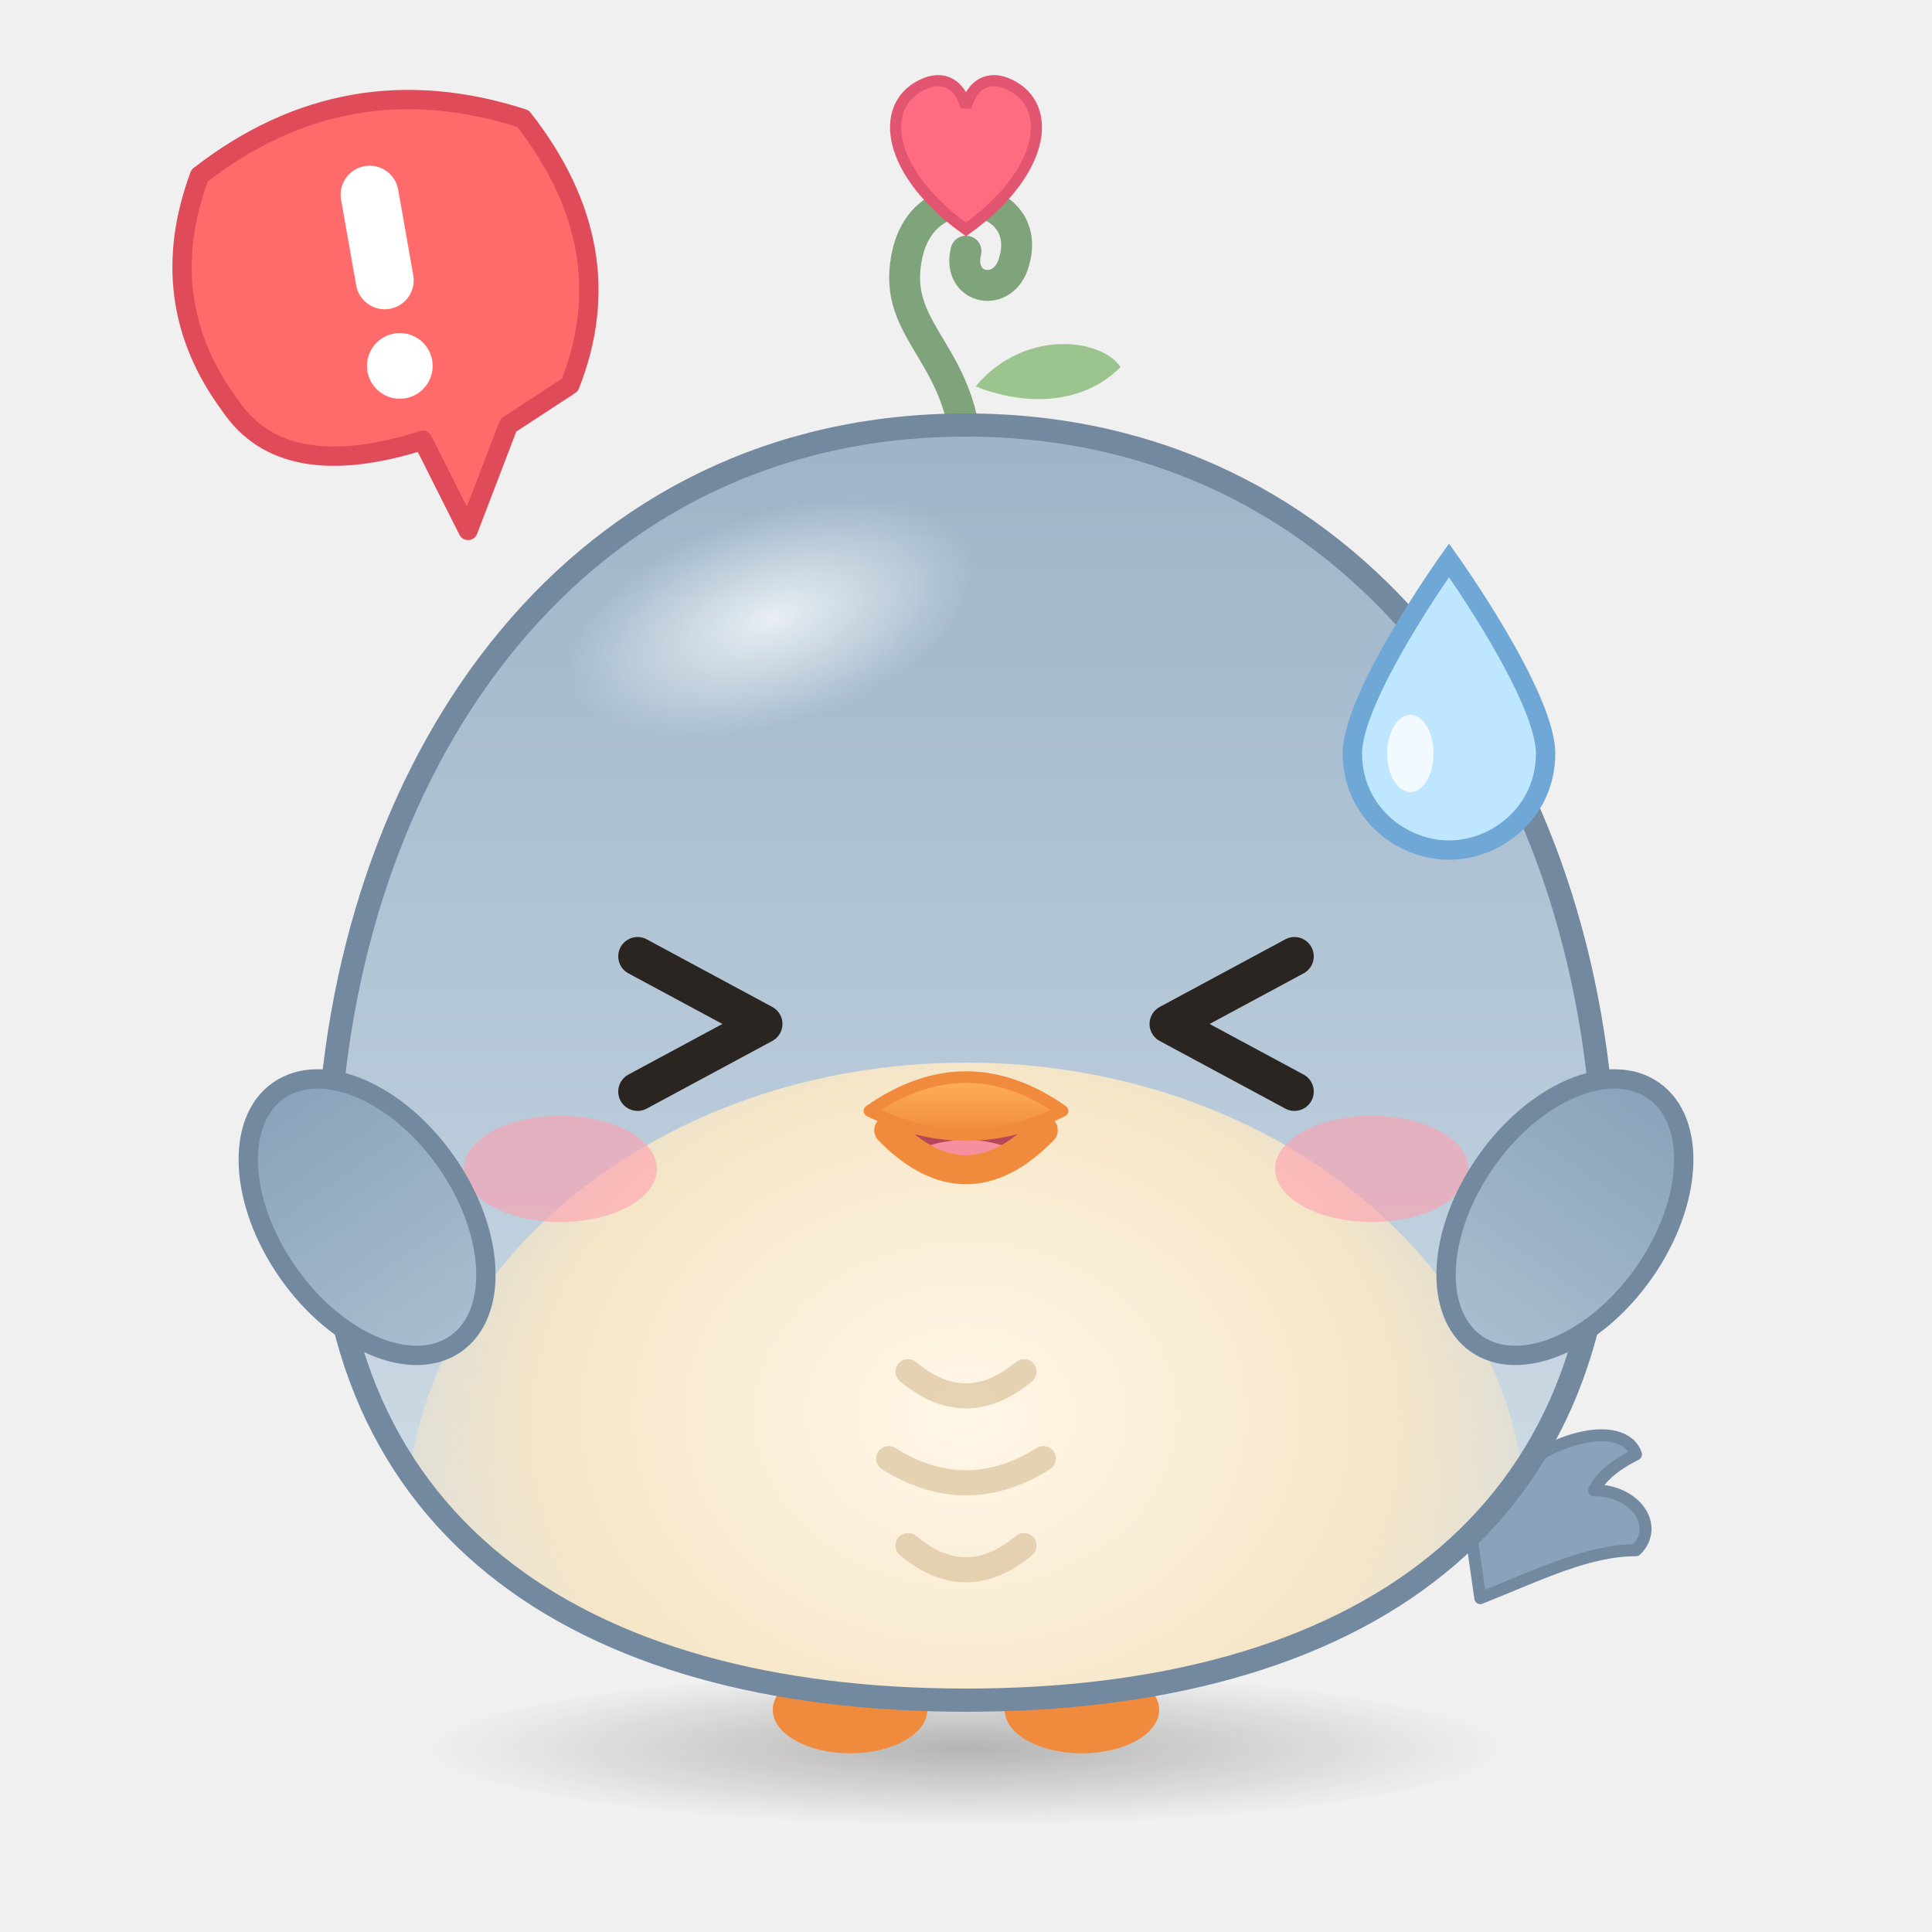
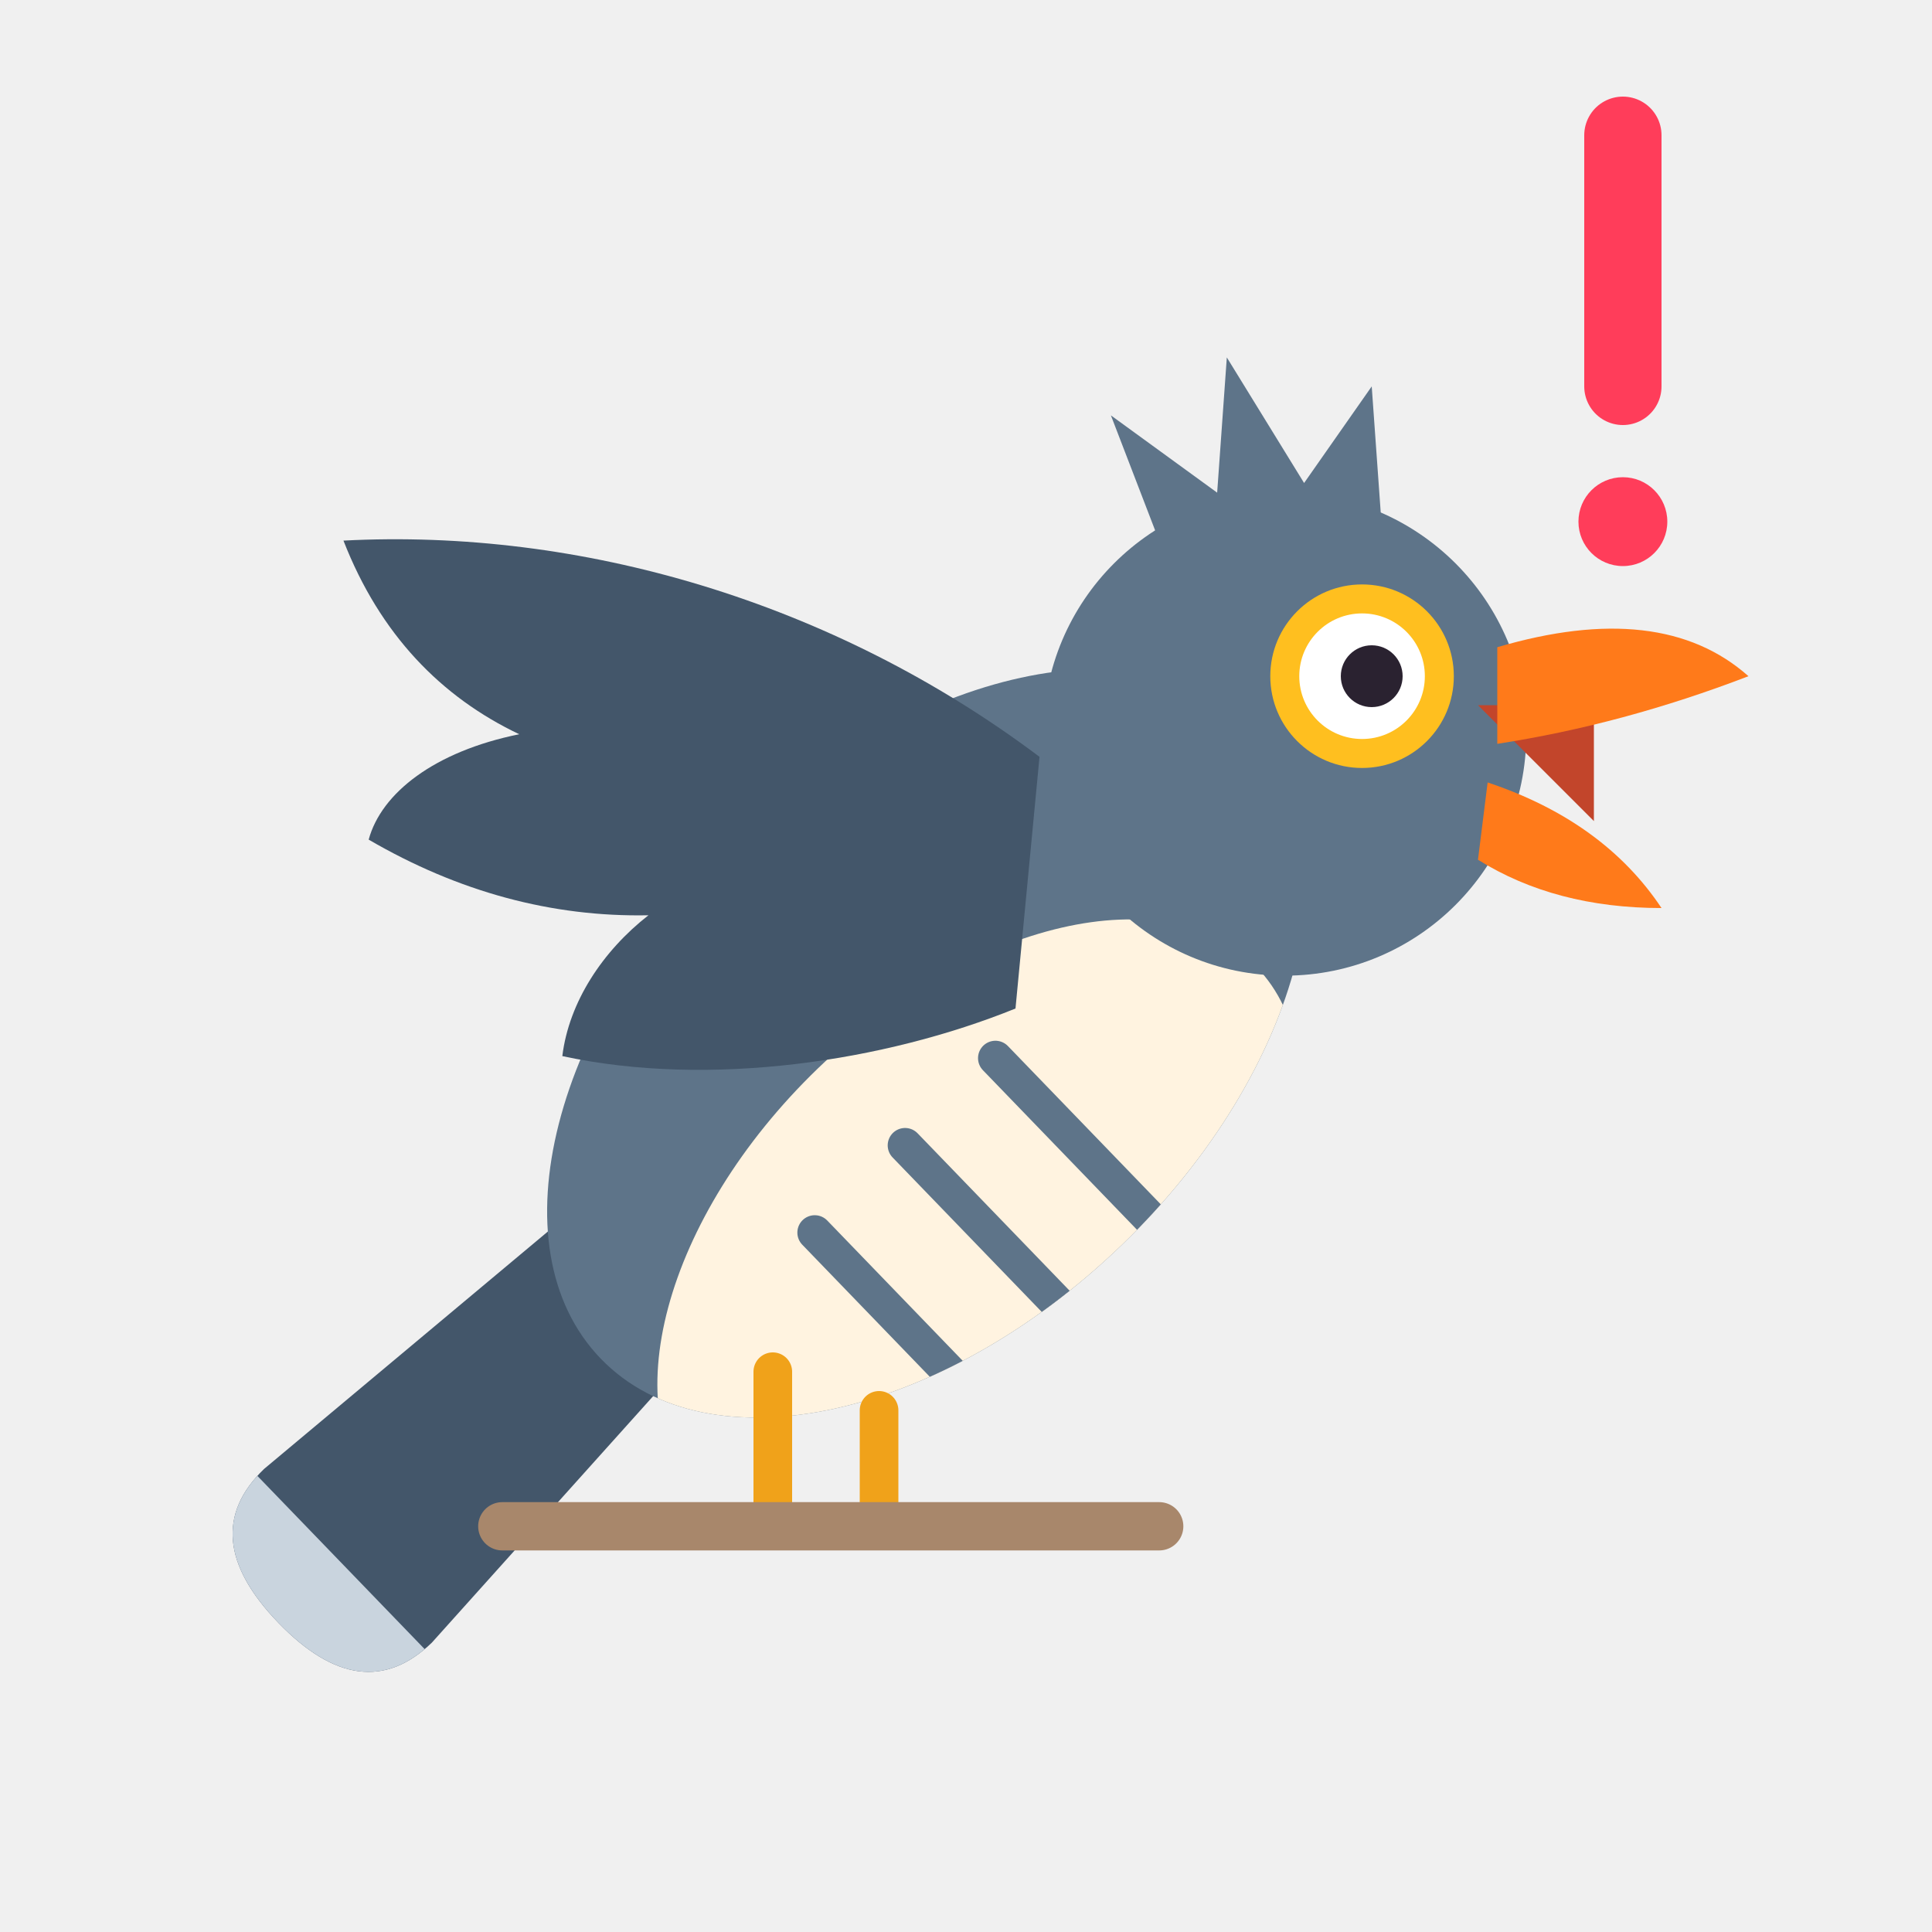
<svg xmlns="http://www.w3.org/2000/svg" viewBox="0 0 200 200" width="200" height="200">
-   <defs>
-     <linearGradient id="body" x1="0" y1="0" x2="0" y2="1">
-       <stop offset="0" stop-color="#9DB4C8" />
-       <stop offset=".55" stop-color="#B9CBDA" />
-       <stop offset="1" stop-color="#D8E3EA" />
-     </linearGradient>
-     <radialGradient id="belly" cx=".5" cy=".38" r=".62">
-       <stop offset="0" stop-color="#FFF7E8" />
-       <stop offset=".6" stop-color="#F6E6C8" />
-       <stop offset="1" stop-color="#F6E6C8" stop-opacity="0" />
-     </radialGradient>
-     <radialGradient id="shine" cx=".5" cy=".5" r=".5">
-       <stop offset="0" stop-color="#fff" stop-opacity=".75" />
-       <stop offset="1" stop-color="#fff" stop-opacity="0" />
-     </radialGradient>
-     <linearGradient id="beak" x1="0" y1="0" x2="0" y2="1">
-       <stop offset="0" stop-color="#FFB15C" />
-       <stop offset="1" stop-color="#F08A3C" />
-     </linearGradient>
-     <linearGradient id="wing" x1="0" y1="0" x2="0" y2="1">
-       <stop offset="0" stop-color="#89A3BA" />
-       <stop offset="1" stop-color="#A9BED0" />
-     </linearGradient>
-     <radialGradient id="shadow" cx=".5" cy=".5" r=".5">
-       <stop offset="0" stop-color="#1f1b18" stop-opacity=".28" />
-       <stop offset="1" stop-color="#1f1b18" stop-opacity="0" />
-     </radialGradient>
-     <clipPath id="bodyclip">
-       <path d="M100 44 C140 44 164 78 166 118 C168 158 140 176 100 176 C60 176 32 158 34 118 C36 78 60 44 100 44 Z" />
-     </clipPath>
-   </defs>
-   <ellipse cx="100" cy="181" rx="56" ry="8" fill="url(#shadow)" />
-   <path transform="translate(152 158) scale(.62) translate(-150 -152)" d="M150 150 C162 136 176 134 178 140 C174 142 172 144 171 146 C178 146 182 152 178 156 C170 156 162 160 152 164 Z" fill="#89A3BA" stroke="#7389A0" stroke-width="2" stroke-linejoin="round" />
-   <ellipse cx="88" cy="177" rx="8" ry="4.5" fill="#F08A3C" />
-   <ellipse cx="112" cy="177" rx="8" ry="4.5" fill="#F08A3C" />
-   <g transform="translate(0 0) rotate(0 100 46)">
-     <path d="M100 46 C99 36 92 34 94 26 C96 18 107 20 105 27 C104 31 99 30 100 26" fill="none" stroke="#7FA37A" stroke-width="3.2" stroke-linecap="round" />
-     <path d="M101 40 C106 34 114 35 116 38 C112 42 106 42 101 40 Z" fill="#9CC48E" />
-     <path transform="translate(100 18) scale(1.15)" d="M0 5 C-7 0 -8 -6 -4 -8 C-2 -9 -0.5 -8 0 -6 C0.5 -8 2 -9 4 -8 C8 -6 7 0 0 5 Z" fill="#FF6B81" stroke="#E25570" stroke-width="1" />
+   <g transform="translate(-4 -4) scale(1.0)">
+     <g transform="rotate(46 100 112)">
+       <clipPath id="t">
+         <path d="M88 136 L84 192 Q84 202 96.5 202 Q109 202 109 192 L105 136 Z" />
+       </clipPath>
+       <g clip-path="url(#t)">
+         <rect x="80" y="130" width="34" height="74" fill="#43566A" />
+         <rect x="80" y="193" width="34" height="12" fill="#C9D4DE" />
+       </g>
+       <ellipse cx="100" cy="112" rx="29" ry="47" fill="#5E7489" />
+       <clipPath id="b">
+         <ellipse cx="100" cy="112" rx="29" ry="47" />
+       </clipPath>
+       <g clip-path="url(#b)">
+         <ellipse cx="118" cy="122" rx="24" ry="40" fill="#FFF3E0" />
+         <path d="M106 108 H132" stroke="#5E7489" stroke-width="3.6" stroke-linecap="round" />
+         <path d="M106 121 H132" stroke="#5E7489" stroke-width="3.6" stroke-linecap="round" />
+         <path d="M106 134 H132" stroke="#5E7489" stroke-width="3.6" stroke-linecap="round" />
+       </g>
+     </g>
+     <path d="M117 86 C110 60 94 38 74 24 C71 34 72 43 76 51 C68 47 61 47 57 50 C61 60 67 68 75 74 C69 74 63 76 59 80 C69 92 85 101 99 105 Z" fill="#43566A" transform="rotate(-38 109 92)" />
+     <path d="M84 146 V160 M95 150 V160" stroke="#F0A21A" stroke-width="4" stroke-linecap="round" />
+     <path d="M56 162 H124" stroke="#A8876B" stroke-width="5" stroke-linecap="round" />
+     <circle cx="137" cy="80" r="25" fill="#5E7489" />
+     <path d="M157 77 l12 0 l0 12 Z" fill="#C2452B" />
+     <path d="M159 71 q17 -5 26 3 q-13 5 -26 7 Z" fill="#FF7A1A" />
+     <path d="M158 85 q12 4 18 13 q-11 0 -19 -5 Z" fill="#FF7A1A" />
+     <circle cx="145" cy="74" r="9.500" fill="#FFBF1F" />
+     <circle cx="145" cy="74" r="6.500" fill="#fff" />
+     <circle cx="146" cy="74" r="3.2" fill="#2A2230" />
+     <path d="M124 60 l-5 -13 l11 8 l1 -14 l8 13 l7 -10 l1 14 Z" fill="#5E7489" />
  </g>
-   <path d="M100 44 C140 44 164 78 166 118 C168 158 140 176 100 176 C60 176 32 158 34 118 C36 78 60 44 100 44 Z" fill="url(#body)" />
-   <g clip-path="url(#bodyclip)">
-     <ellipse cx="100" cy="158" rx="58" ry="48" fill="url(#belly)" />
-   </g>
-   <path d="M100 44 C140 44 164 78 166 118 C168 158 140 176 100 176 C60 176 32 158 34 118 C36 78 60 44 100 44 Z" fill="none" stroke="#7389A0" stroke-width="2.4" />
-   <ellipse cx="80" cy="64" rx="22" ry="11" fill="url(#shine)" transform="rotate(-18 80 64)" />
-   <path d="M94 142 Q100 147 106 142" fill="none" stroke="#DDC7A3" stroke-width="2.6" stroke-linecap="round" opacity=".75" />
-   <path d="M92 151 Q100 156 108 151" fill="none" stroke="#DDC7A3" stroke-width="2.6" stroke-linecap="round" opacity=".75" />
-   <path d="M94 160 Q100 165 106 160" fill="none" stroke="#DDC7A3" stroke-width="2.6" stroke-linecap="round" opacity=".75" />
-   <ellipse cx="58" cy="121" rx="10" ry="5.5" fill="#FF9FAE" opacity=".6" />
-   <ellipse cx="142" cy="121" rx="10" ry="5.5" fill="#FF9FAE" opacity=".6" />
-   <path d="M66 99 L79 106 L66 113" fill="none" stroke="#2B2522" stroke-width="4" stroke-linecap="round" stroke-linejoin="round" />
-   <path d="M134 99 L121 106 L134 113" fill="none" stroke="#2B2522" stroke-width="4" stroke-linecap="round" stroke-linejoin="round" />
-   <path d="M92 116 Q100 124.64 108 116 Z" fill="#B5475A" />
-   <path d="M95 119 Q100 123.02 105 119 Q100 117 95 119 Z" fill="#F7909E" />
-   <path d="M90 115 Q100 108 110 115 Q100 120 90 115 Z" fill="url(#beak)" stroke="#F08A3C" stroke-width="1.2" stroke-linejoin="round" />
-   <path d="M92 117 Q100 125.18 108 117" fill="none" stroke="#F08A3C" stroke-width="3" stroke-linecap="round" />
-   <ellipse cx="38" cy="126" rx="10" ry="16" fill="url(#wing)" stroke="#7389A0" stroke-width="2" transform="rotate(-35 38 126)" />
-   <ellipse cx="162" cy="126" rx="10" ry="16" fill="url(#wing)" stroke="#7389A0" stroke-width="2" transform="rotate(35 162 126)" />
-   <path d="M150 58 C150 58 140 72 140 78 C140 84 145 88 150 88 C155 88 160 84 160 78 C160 72 150 58 150 58 Z" fill="#BFE6FF" stroke="#6FA8D6" stroke-width="2" />
-   <ellipse cx="146" cy="78" rx="2.4" ry="4" fill="#fff" opacity=".8" />
-   <g transform="translate(40 30) rotate(-10)">
-     <path d="M-17 -15 Q0 -24 17 -15 Q25 0 17 13 L10 16 L4 26 L1 16 Q-14 18 -18 9 Q-24 -3 -17 -15 Z" fill="#FF6B6B" stroke="#E04B5A" stroke-width="2" stroke-linejoin="round" />
-     <rect x="-3" y="-13" width="6" height="15" rx="3" fill="#fff" />
-     <circle cx="0" cy="8" r="3.4" fill="#fff" />
-   </g>
+   <path d="M168 14 V40" stroke="#FF3D5A" stroke-width="8" stroke-linecap="round" />
+   <circle cx="168" cy="54" r="4.600" fill="#FF3D5A" />
</svg>
